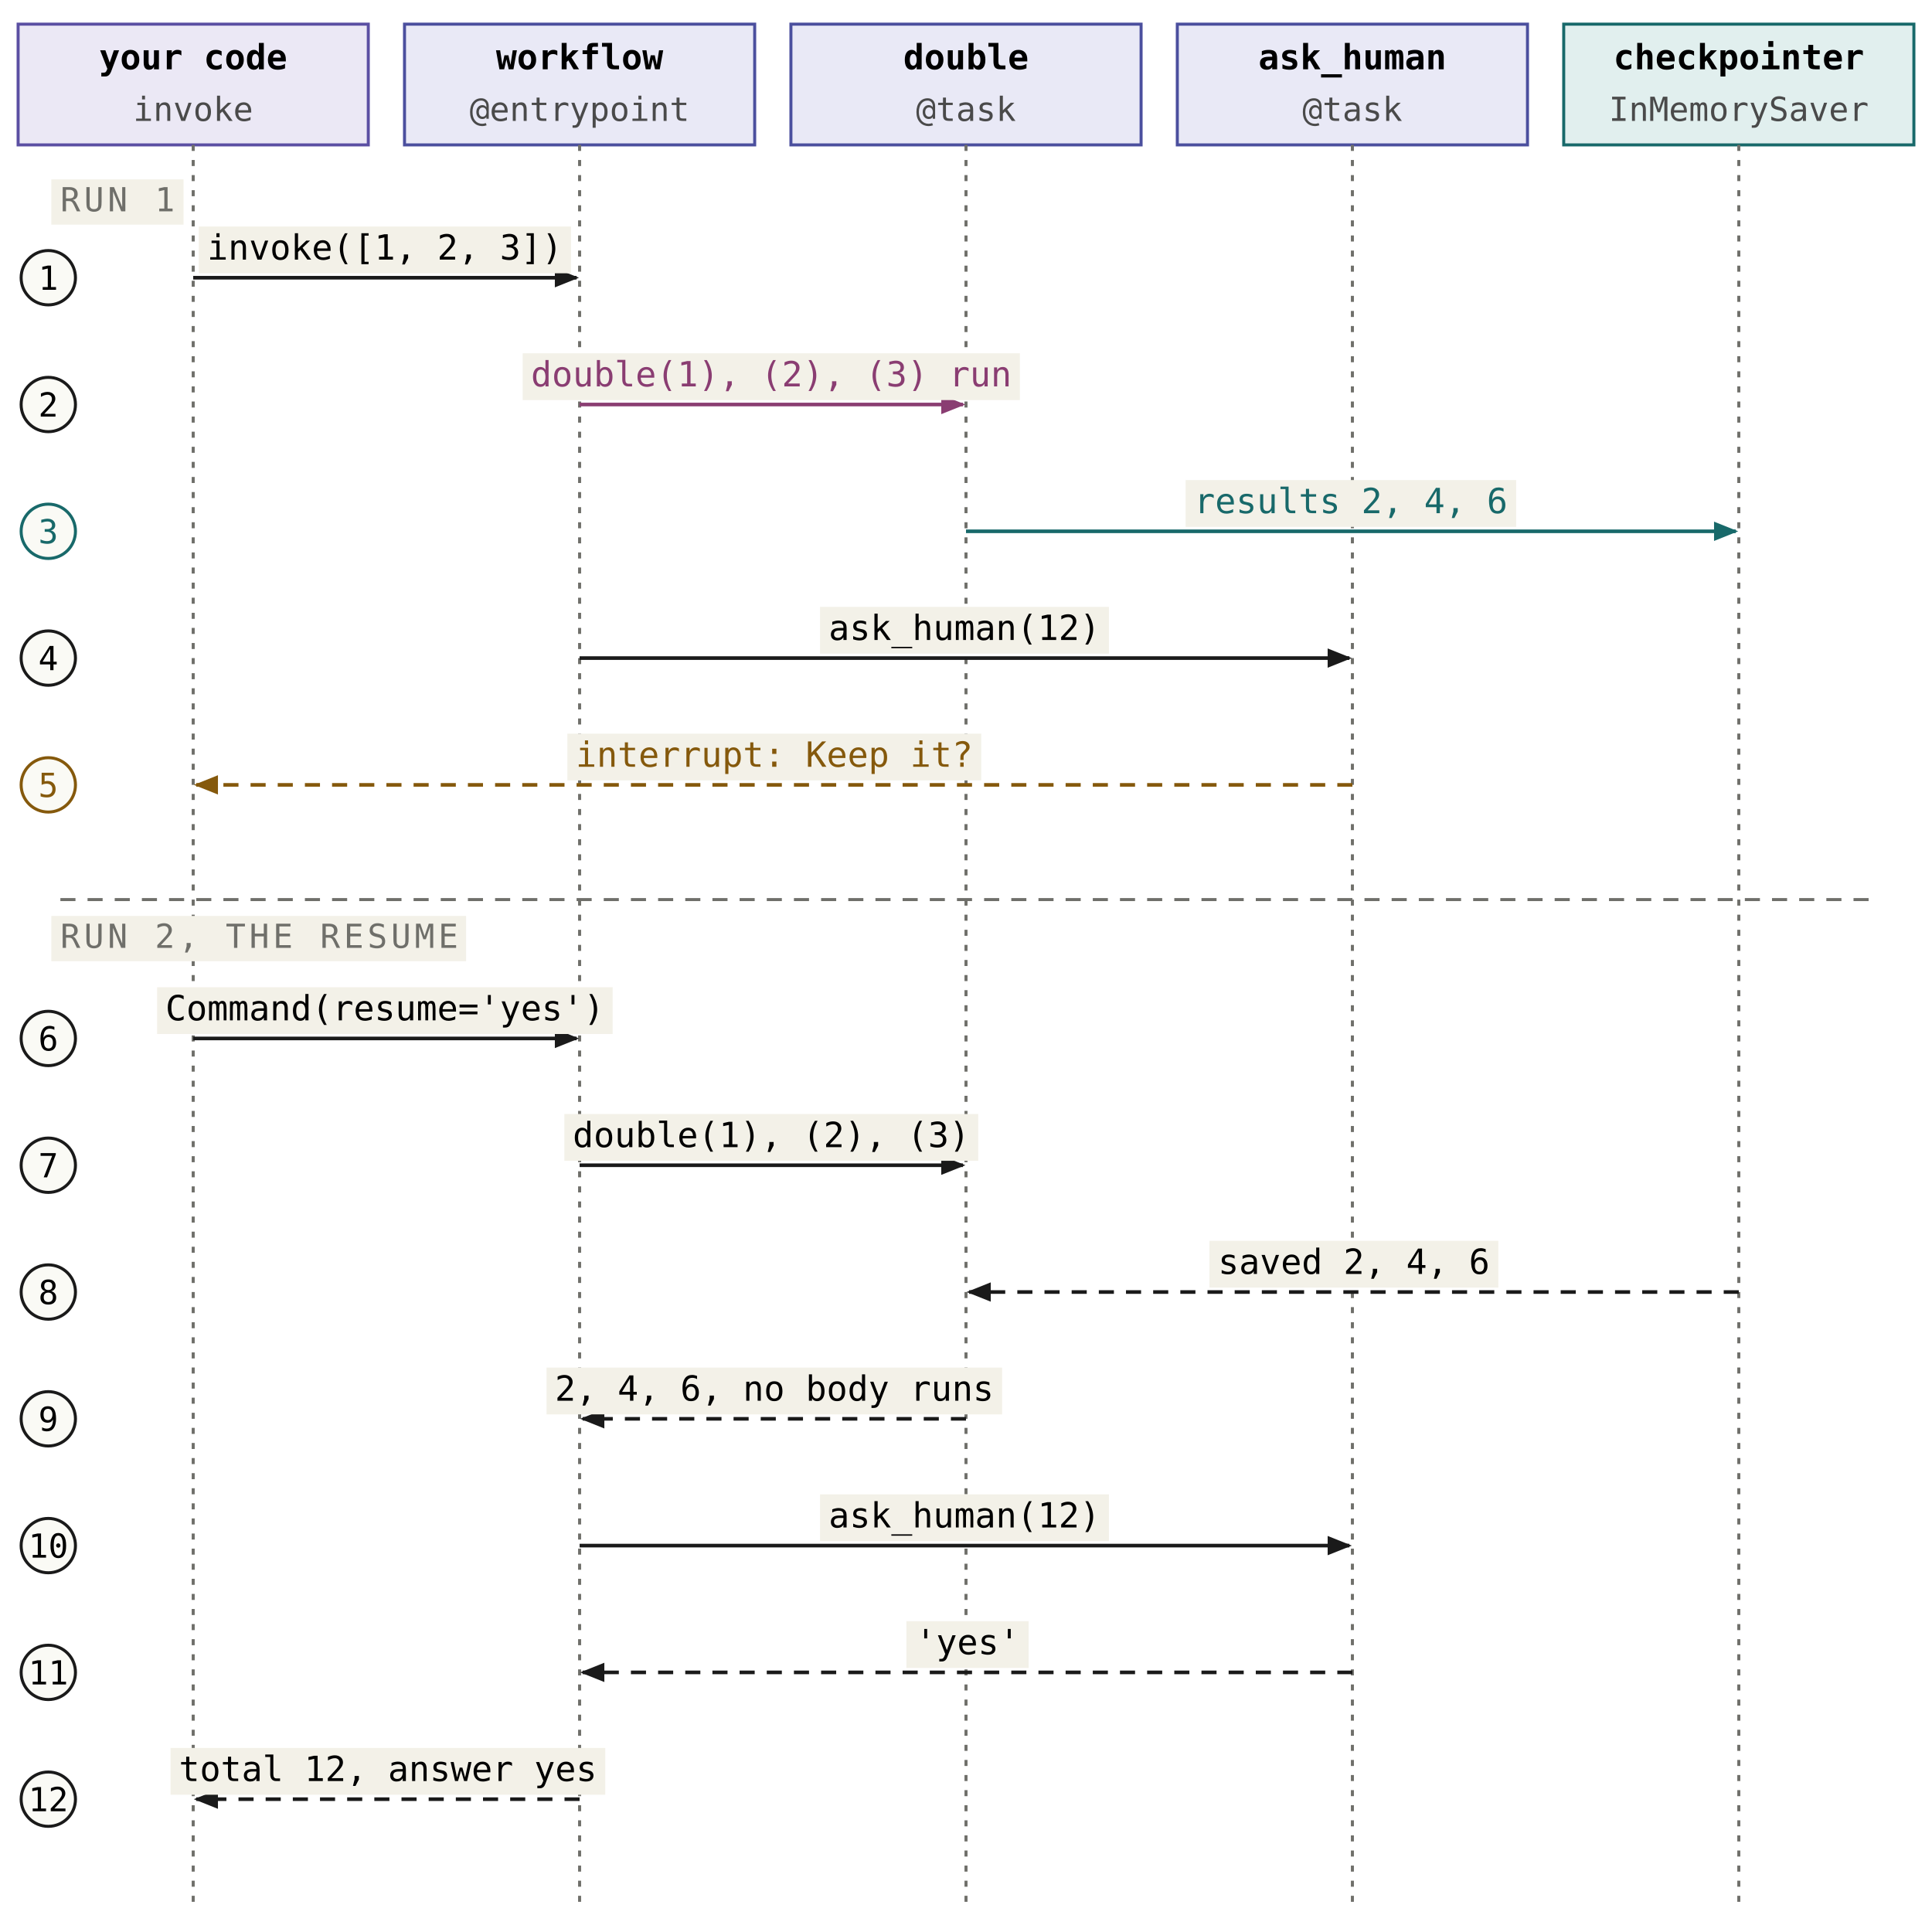
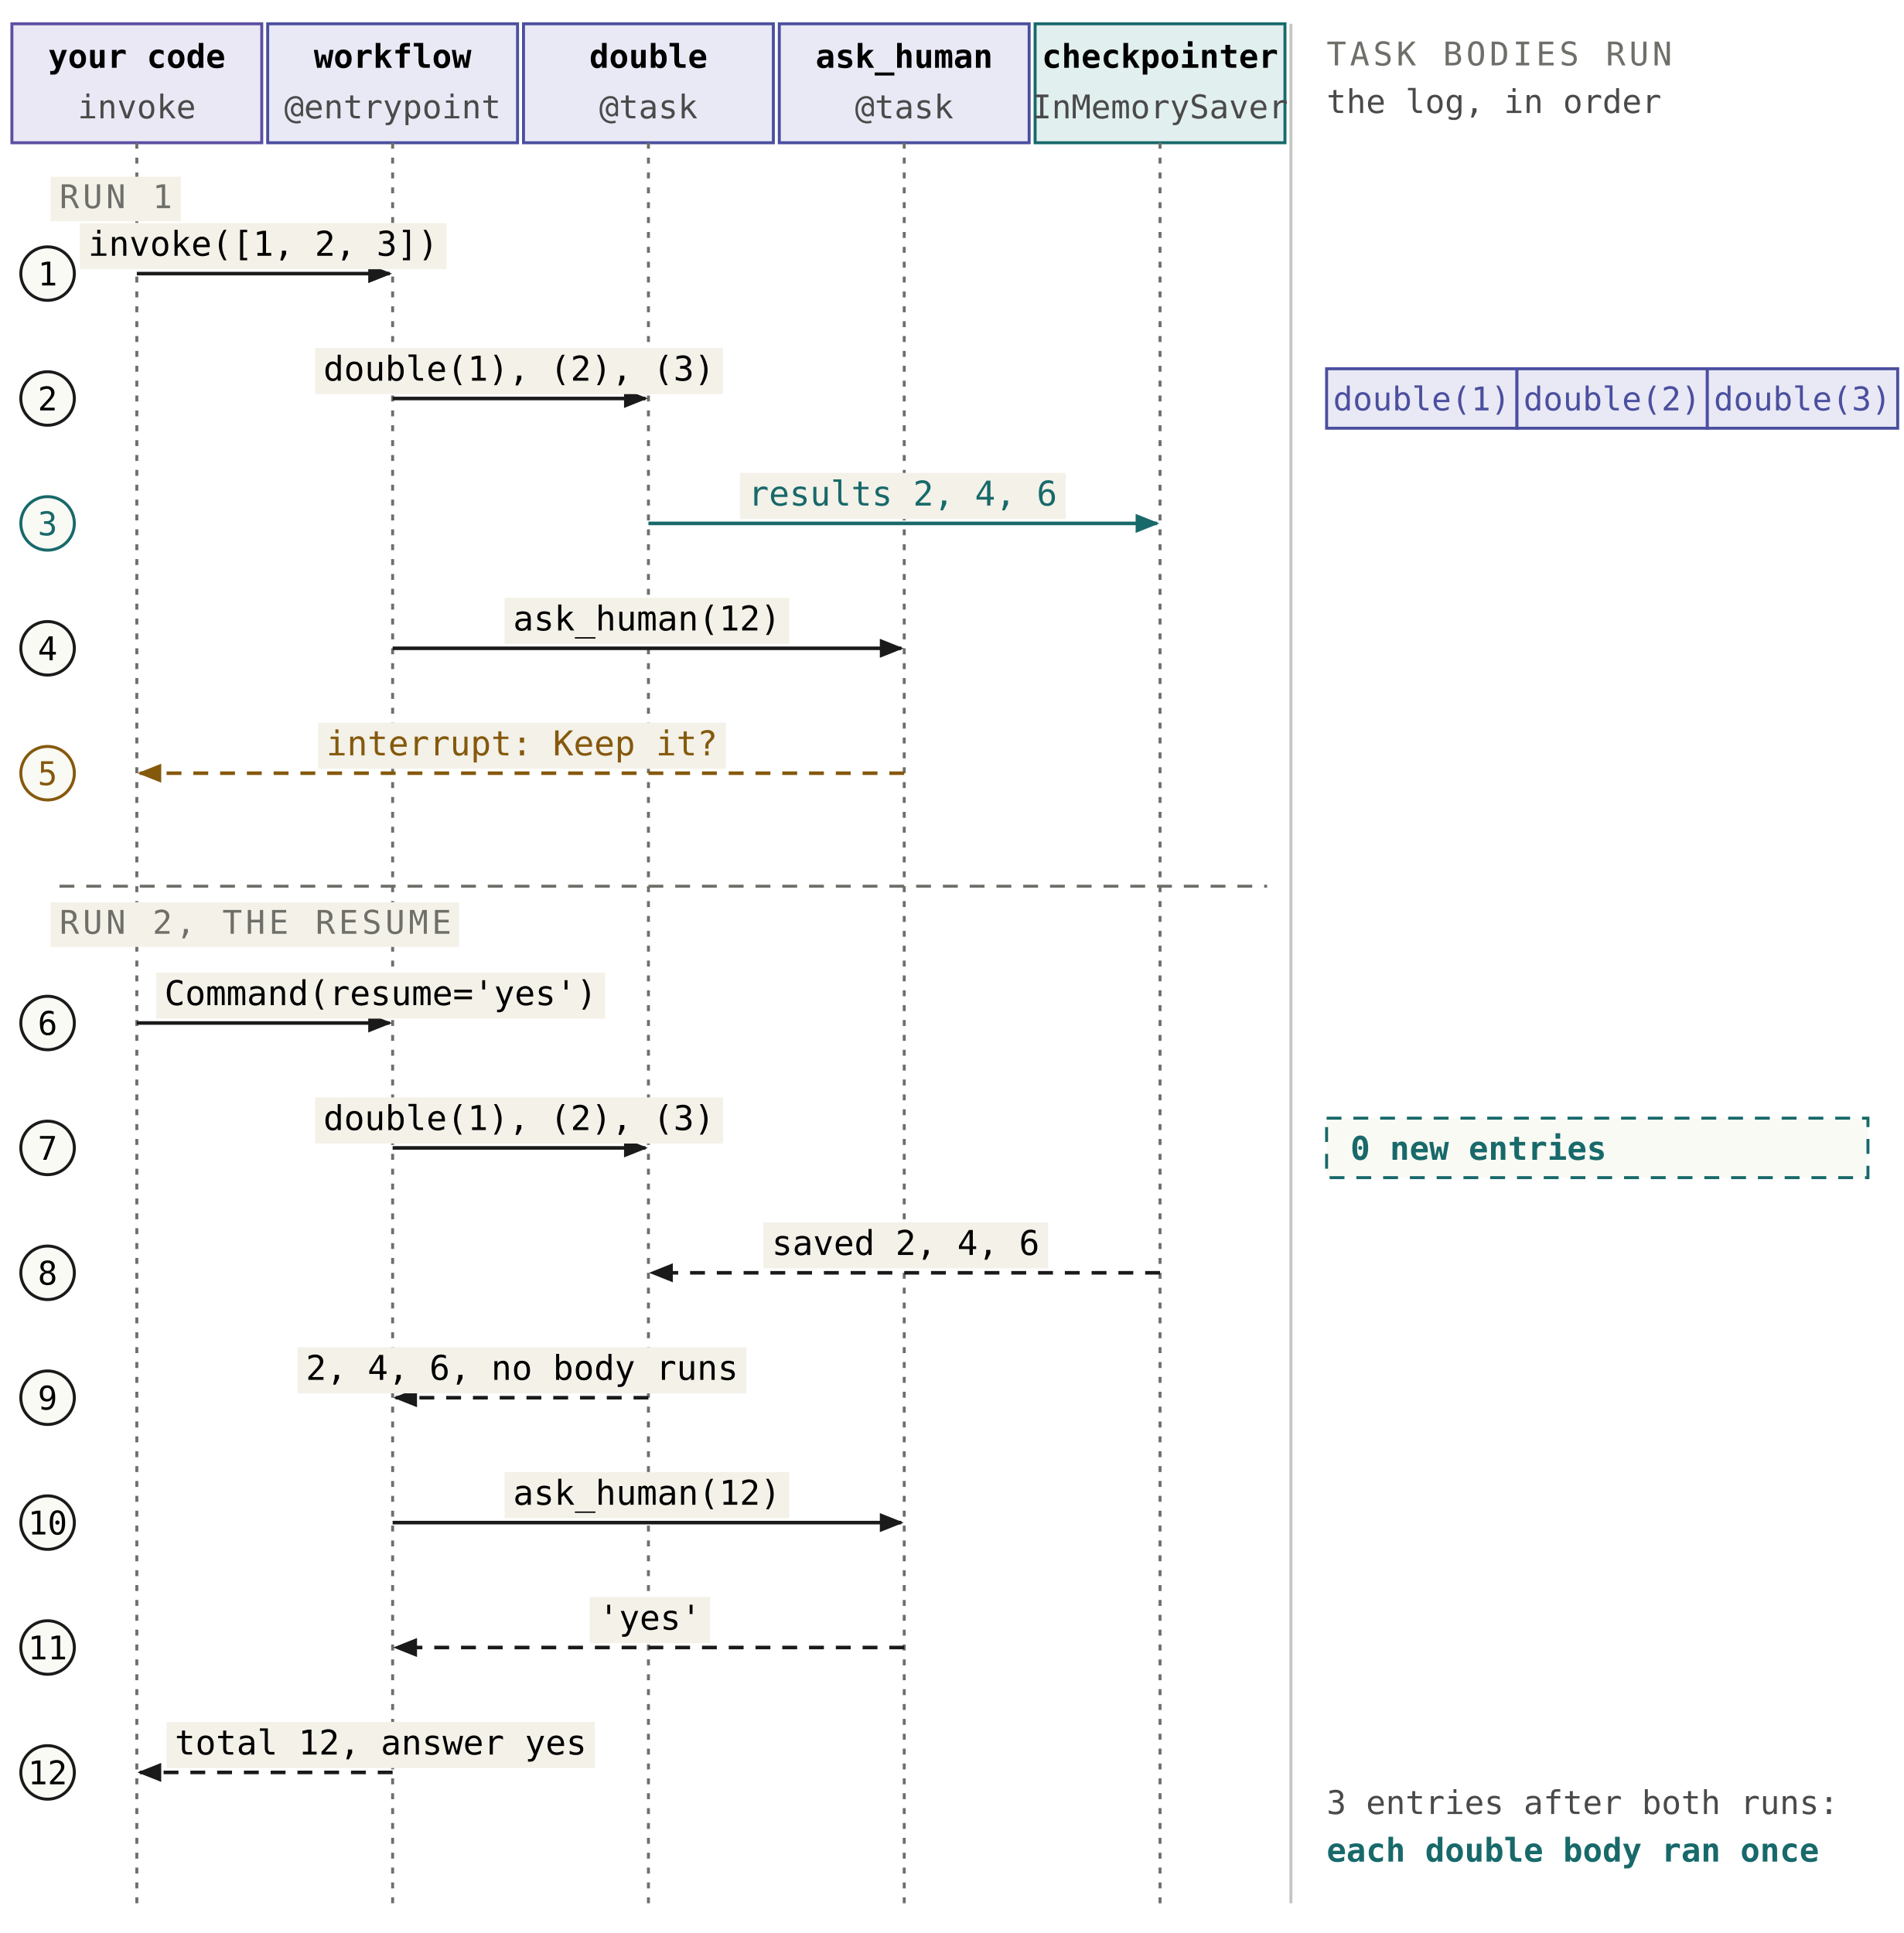
- <svg xmlns="http://www.w3.org/2000/svg" viewBox="0 0 640 640" role="img" aria-labelledby="fig-5-3-title fig-5-3-desc" font-family="JetBrains Mono, ui-monospace, monospace">
+ <svg xmlns="http://www.w3.org/2000/svg" viewBox="0 0 640 650" role="img" aria-labelledby="fig-5-3-title fig-5-3-desc" font-family="JetBrains Mono, ui-monospace, monospace">
  <defs>
    <marker id="fig-5-3-head-ink" viewBox="0 0 10 10" refX="9" refY="5" markerWidth="8" markerHeight="8" markerUnits="userSpaceOnUse" orient="auto-start-reverse">
      <path d="M0 1 L10 5 L0 9 z" fill="var(--m-ink, #1a1a1a)" />
-     </marker>
-     <marker id="fig-5-3-head-plum" viewBox="0 0 10 10" refX="9" refY="5" markerWidth="8" markerHeight="8" markerUnits="userSpaceOnUse" orient="auto-start-reverse">
-       <path d="M0 1 L10 5 L0 9 z" fill="var(--m-plum-ink, #8a3d72)" />
    </marker>
    <marker id="fig-5-3-head-teal" viewBox="0 0 10 10" refX="9" refY="5" markerWidth="8" markerHeight="8" markerUnits="userSpaceOnUse" orient="auto-start-reverse">
      <path d="M0 1 L10 5 L0 9 z" fill="var(--m-teal-ink, #18696a)" />
    </marker>
    <marker id="fig-5-3-head-amber" viewBox="0 0 10 10" refX="9" refY="5" markerWidth="8" markerHeight="8" markerUnits="userSpaceOnUse" orient="auto-start-reverse">
      <path d="M0 1 L10 5 L0 9 z" fill="var(--m-amber-ink, #85590c)" />
    </marker>
  </defs>
-   <rect x="6" y="8" width="116" height="40" fill="var(--m-violet-fill, #ebe8f5)" stroke="var(--m-violet-ink, #5b4fa3)" />
-   <text x="64" y="22.95" font-size="11.5" text-anchor="middle" font-weight="700">your code</text>
-   <text x="64" y="40.05" font-size="11" text-anchor="middle" class="m-serif" fill="var(--m-ink-soft, #4a4a4a)">invoke</text>
-   <line x1="64" y1="48" x2="64" y2="630" stroke="var(--m-ink-mute, #6f6f6a)" stroke-width="1" stroke-dasharray="2 3" />
-   <rect x="134" y="8" width="116" height="40" fill="var(--m-indigo-fill, #e9e9f6)" stroke="var(--m-indigo-ink, #4b4f9e)" />
-   <text x="192" y="22.95" font-size="11.5" text-anchor="middle" font-weight="700">workflow</text>
-   <text x="192" y="40.05" font-size="11" text-anchor="middle" class="m-serif" fill="var(--m-ink-soft, #4a4a4a)">@entrypoint</text>
-   <line x1="192" y1="48" x2="192" y2="630" stroke="var(--m-ink-mute, #6f6f6a)" stroke-width="1" stroke-dasharray="2 3" />
-   <rect x="262" y="8" width="116" height="40" fill="var(--m-indigo-fill, #e9e9f6)" stroke="var(--m-indigo-ink, #4b4f9e)" />
-   <text x="320" y="22.95" font-size="11.5" text-anchor="middle" font-weight="700">double</text>
-   <text x="320" y="40.05" font-size="11" text-anchor="middle" class="m-serif" fill="var(--m-ink-soft, #4a4a4a)">@task</text>
-   <line x1="320" y1="48" x2="320" y2="630" stroke="var(--m-ink-mute, #6f6f6a)" stroke-width="1" stroke-dasharray="2 3" />
-   <rect x="390" y="8" width="116" height="40" fill="var(--m-indigo-fill, #e9e9f6)" stroke="var(--m-indigo-ink, #4b4f9e)" />
-   <text x="448" y="22.95" font-size="11.5" text-anchor="middle" font-weight="700">ask_human</text>
-   <text x="448" y="40.05" font-size="11" text-anchor="middle" class="m-serif" fill="var(--m-ink-soft, #4a4a4a)">@task</text>
-   <line x1="448" y1="48" x2="448" y2="630" stroke="var(--m-ink-mute, #6f6f6a)" stroke-width="1" stroke-dasharray="2 3" />
-   <rect x="518" y="8" width="116" height="40" fill="var(--m-teal-fill, #e1efee)" stroke="var(--m-teal-ink, #18696a)" />
-   <text x="576" y="22.95" font-size="11.5" text-anchor="middle" font-weight="700">checkpointer</text>
-   <text x="576" y="40.05" font-size="11" text-anchor="middle" class="m-serif" fill="var(--m-ink-soft, #4a4a4a)">InMemorySaver</text>
-   <line x1="576" y1="48" x2="576" y2="630" stroke="var(--m-ink-mute, #6f6f6a)" stroke-width="1" stroke-dasharray="2 3" />
+   <rect x="4" y="8" width="84" height="40" fill="var(--m-violet-fill, #ebe8f5)" stroke="var(--m-violet-ink, #5b4fa3)" />
+   <text x="46" y="22.8" font-size="11" text-anchor="middle" font-weight="700">your code</text>
+   <text x="46" y="39.8" font-size="11" text-anchor="middle" class="m-serif" fill="var(--m-ink-soft, #4a4a4a)">invoke</text>
+   <line x1="46" y1="48" x2="46" y2="640" stroke="var(--m-ink-mute, #6f6f6a)" stroke-width="1" stroke-dasharray="2 3" />
+   <rect x="90" y="8" width="84" height="40" fill="var(--m-indigo-fill, #e9e9f6)" stroke="var(--m-indigo-ink, #4b4f9e)" />
+   <text x="132" y="22.8" font-size="11" text-anchor="middle" font-weight="700">workflow</text>
+   <text x="132" y="39.8" font-size="11" text-anchor="middle" class="m-serif" fill="var(--m-ink-soft, #4a4a4a)">@entrypoint</text>
+   <line x1="132" y1="48" x2="132" y2="640" stroke="var(--m-ink-mute, #6f6f6a)" stroke-width="1" stroke-dasharray="2 3" />
+   <rect x="176" y="8" width="84" height="40" fill="var(--m-indigo-fill, #e9e9f6)" stroke="var(--m-indigo-ink, #4b4f9e)" />
+   <text x="218" y="22.8" font-size="11" text-anchor="middle" font-weight="700">double</text>
+   <text x="218" y="39.8" font-size="11" text-anchor="middle" class="m-serif" fill="var(--m-ink-soft, #4a4a4a)">@task</text>
+   <line x1="218" y1="48" x2="218" y2="640" stroke="var(--m-ink-mute, #6f6f6a)" stroke-width="1" stroke-dasharray="2 3" />
+   <rect x="262" y="8" width="84" height="40" fill="var(--m-indigo-fill, #e9e9f6)" stroke="var(--m-indigo-ink, #4b4f9e)" />
+   <text x="304" y="22.8" font-size="11" text-anchor="middle" font-weight="700">ask_human</text>
+   <text x="304" y="39.8" font-size="11" text-anchor="middle" class="m-serif" fill="var(--m-ink-soft, #4a4a4a)">@task</text>
+   <line x1="304" y1="48" x2="304" y2="640" stroke="var(--m-ink-mute, #6f6f6a)" stroke-width="1" stroke-dasharray="2 3" />
+   <rect x="348" y="8" width="84" height="40" fill="var(--m-teal-fill, #e1efee)" stroke="var(--m-teal-ink, #18696a)" />
+   <text x="390" y="22.8" font-size="11" text-anchor="middle" font-weight="700">checkpointer</text>
+   <text x="390" y="39.8" font-size="11" text-anchor="middle" class="m-serif" fill="var(--m-ink-soft, #4a4a4a)">InMemorySaver</text>
+   <line x1="390" y1="48" x2="390" y2="640" stroke="var(--m-ink-mute, #6f6f6a)" stroke-width="1" stroke-dasharray="2 3" />
+   <text x="446" y="22" font-size="11" letter-spacing="1.2" fill="var(--m-ink-mute, #6f6f6a)">TASK BODIES RUN</text>
+   <text x="446" y="38" font-size="11" class="m-serif" fill="var(--m-ink-soft, #4a4a4a)">the log, in order</text>
+   <line x1="434" y1="8" x2="434" y2="640" stroke="var(--m-ink-mute, #6f6f6a)" stroke-width="1" stroke-opacity="0.4" />
  <rect class="m-knock" x="17" y="59.42" width="43.8" height="15" fill="var(--m-panel, #f3f1e8)" />
  <text x="20" y="70" font-size="11" letter-spacing="1.2" fill="var(--m-ink-mute, #6f6f6a)">RUN 1</text>
  <g data-beat="1">
    <animate attributeName="opacity" values="0;0;1" keyTimes="0;0;1" calcMode="spline" keySplines="0 0 1 1;0.23 1 0.32 1" dur="0.45s" begin="indefinite" fill="freeze" />
    <animateTransform attributeName="transform" type="translate" values="0 4;0 4;0 0" keyTimes="0;0;1" calcMode="spline" keySplines="0 0 1 1;0.23 1 0.32 1" dur="0.45s" begin="indefinite" fill="freeze" />
    <circle cx="16" cy="92" r="9" fill="var(--m-paper, #fafaf5)" stroke="var(--m-ink, #1a1a1a)" stroke-width="1" />
    <text x="16" y="96" font-size="11" text-anchor="middle">1</text>
-     <line x1="64" y1="92" x2="191" y2="92" stroke="var(--m-ink, #1a1a1a)" stroke-width="1.2" marker-end="url(#fig-5-3-head-ink)" />
-     <circle class="m-packet" r="3.5" fill="var(--m-ink, #1a1a1a)" opacity="0">
-       <animateMotion path="M64 92 L191 92" keyPoints="0;0;1;1" keyTimes="0;0;0.688;1" calcMode="linear" dur="0.8s" begin="indefinite" fill="freeze" />
+     <line x1="46" y1="92" x2="131" y2="92" stroke="var(--m-ink, #1a1a1a)" stroke-width="1.2" marker-end="url(#fig-5-3-head-ink)" />
+     <circle class="m-packet" r="3.5" fill="var(--m-ink, #1a1a1a)" opacity="0">
+       <animateMotion path="M46 92 L131 92" keyPoints="0;0;1;1" keyTimes="0;0;0.688;1" calcMode="linear" dur="0.8s" begin="indefinite" fill="freeze" />
      <animate attributeName="opacity" values="0;0;1;1;0" keyTimes="0;0;0.1;0.688;1" dur="0.8s" begin="indefinite" fill="freeze" />
    </circle>
-     <rect class="m-knock" x="65.85" y="75.03" width="123.3" height="15.5" fill="var(--m-panel, #f3f1e8)" />
-     <text x="127.5" y="86" font-size="11.5" text-anchor="middle">invoke([1, 2, 3])</text>
+     <rect class="m-knock" x="26.85" y="75.03" width="123.3" height="15.5" fill="var(--m-panel, #f3f1e8)" />
+     <text x="88.5" y="86" font-size="11.5" text-anchor="middle">invoke([1, 2, 3])</text>
  </g>
  <g data-beat="2">
    <animate attributeName="opacity" values="0;0;1" keyTimes="0;0.571;1" calcMode="spline" keySplines="0 0 1 1;0.23 1 0.32 1" dur="1.05s" begin="indefinite" fill="freeze" />
    <animateTransform attributeName="transform" type="translate" values="0 4;0 4;0 0" keyTimes="0;0.571;1" calcMode="spline" keySplines="0 0 1 1;0.23 1 0.32 1" dur="1.05s" begin="indefinite" fill="freeze" />
    <circle cx="16" cy="134" r="9" fill="var(--m-paper, #fafaf5)" stroke="var(--m-ink, #1a1a1a)" stroke-width="1" />
    <text x="16" y="138" font-size="11" text-anchor="middle">2</text>
-     <line x1="192" y1="134" x2="319" y2="134" stroke="var(--m-plum-ink, #8a3d72)" stroke-width="1.2" marker-end="url(#fig-5-3-head-plum)" />
-     <circle class="m-packet" r="3.5" fill="var(--m-plum-ink, #8a3d72)" opacity="0">
-       <animateMotion path="M192 134 L319 134" keyPoints="0;0;1;1" keyTimes="0;0.429;0.821;1" calcMode="linear" dur="1.4s" begin="indefinite" fill="freeze" />
+     <line x1="132" y1="134" x2="217" y2="134" stroke="var(--m-ink, #1a1a1a)" stroke-width="1.2" marker-end="url(#fig-5-3-head-ink)" />
+     <circle class="m-packet" r="3.5" fill="var(--m-ink, #1a1a1a)" opacity="0">
+       <animateMotion path="M132 134 L217 134" keyPoints="0;0;1;1" keyTimes="0;0.429;0.821;1" calcMode="linear" dur="1.4s" begin="indefinite" fill="freeze" />
      <animate attributeName="opacity" values="0;0;1;1;0" keyTimes="0;0.429;0.486;0.821;1" dur="1.4s" begin="indefinite" fill="freeze" />
    </circle>
-     <rect class="m-knock" x="173.15" y="117.03" width="164.7" height="15.5" fill="var(--m-panel, #f3f1e8)" />
-     <text x="255.5" y="128" font-size="11.5" text-anchor="middle" fill="var(--m-plum-ink, #8a3d72)">double(1), (2), (3) run</text>
+     <rect class="m-knock" x="105.95" y="117.03" width="137.1" height="15.5" fill="var(--m-panel, #f3f1e8)" />
+     <text x="174.5" y="128" font-size="11.5" text-anchor="middle">double(1), (2), (3)</text>
+     <rect x="446" y="124" width="64" height="20" fill="var(--m-indigo-fill, #e9e9f6)" stroke="var(--m-indigo-ink, #4b4f9e)" />
+     <text x="478" y="138" font-size="11" text-anchor="middle" fill="var(--m-indigo-ink, #4b4f9e)">double(1)</text>
+     <rect x="510" y="124" width="64" height="20" fill="var(--m-indigo-fill, #e9e9f6)" stroke="var(--m-indigo-ink, #4b4f9e)" />
+     <text x="542" y="138" font-size="11" text-anchor="middle" fill="var(--m-indigo-ink, #4b4f9e)">double(2)</text>
+     <rect x="574" y="124" width="64" height="20" fill="var(--m-indigo-fill, #e9e9f6)" stroke="var(--m-indigo-ink, #4b4f9e)" />
+     <text x="606" y="138" font-size="11" text-anchor="middle" fill="var(--m-indigo-ink, #4b4f9e)">double(3)</text>
  </g>
  <g data-beat="3">
    <animate attributeName="opacity" values="0;0;1" keyTimes="0;0.727;1" calcMode="spline" keySplines="0 0 1 1;0.23 1 0.32 1" dur="1.65s" begin="indefinite" fill="freeze" />
    <animateTransform attributeName="transform" type="translate" values="0 4;0 4;0 0" keyTimes="0;0.727;1" calcMode="spline" keySplines="0 0 1 1;0.23 1 0.32 1" dur="1.65s" begin="indefinite" fill="freeze" />
    <circle cx="16" cy="176" r="9" fill="var(--m-paper, #fafaf5)" stroke="var(--m-teal-ink, #18696a)" stroke-width="1" />
    <text x="16" y="180" font-size="11" text-anchor="middle" fill="var(--m-teal-ink, #18696a)">3</text>
-     <line x1="320" y1="176" x2="575" y2="176" stroke="var(--m-teal-ink, #18696a)" stroke-width="1.2" marker-end="url(#fig-5-3-head-teal)" />
+     <line x1="218" y1="176" x2="389" y2="176" stroke="var(--m-teal-ink, #18696a)" stroke-width="1.2" marker-end="url(#fig-5-3-head-teal)" />
    <circle class="m-packet" r="3.5" fill="var(--m-teal-ink, #18696a)" opacity="0">
-       <animateMotion path="M320 176 L575 176" keyPoints="0;0;1;1" keyTimes="0;0.6;0.875;1" calcMode="linear" dur="2s" begin="indefinite" fill="freeze" />
+       <animateMotion path="M218 176 L389 176" keyPoints="0;0;1;1" keyTimes="0;0.6;0.875;1" calcMode="linear" dur="2s" begin="indefinite" fill="freeze" />
      <animate attributeName="opacity" values="0;0;1;1;0" keyTimes="0;0.6;0.64;0.875;1" dur="2s" begin="indefinite" fill="freeze" />
    </circle>
-     <rect class="m-knock" x="392.75" y="159.03" width="109.5" height="15.5" fill="var(--m-panel, #f3f1e8)" />
-     <text x="447.5" y="170" font-size="11.5" text-anchor="middle" fill="var(--m-teal-ink, #18696a)">results 2, 4, 6</text>
+     <rect class="m-knock" x="248.75" y="159.03" width="109.5" height="15.5" fill="var(--m-panel, #f3f1e8)" />
+     <text x="303.5" y="170" font-size="11.5" text-anchor="middle" fill="var(--m-teal-ink, #18696a)">results 2, 4, 6</text>
  </g>
  <g data-beat="4">
    <animate attributeName="opacity" values="0;0;1" keyTimes="0;0.8;1" calcMode="spline" keySplines="0 0 1 1;0.23 1 0.32 1" dur="2.25s" begin="indefinite" fill="freeze" />
    <animateTransform attributeName="transform" type="translate" values="0 4;0 4;0 0" keyTimes="0;0.8;1" calcMode="spline" keySplines="0 0 1 1;0.23 1 0.32 1" dur="2.25s" begin="indefinite" fill="freeze" />
    <circle cx="16" cy="218" r="9" fill="var(--m-paper, #fafaf5)" stroke="var(--m-ink, #1a1a1a)" stroke-width="1" />
    <text x="16" y="222" font-size="11" text-anchor="middle">4</text>
-     <line x1="192" y1="218" x2="447" y2="218" stroke="var(--m-ink, #1a1a1a)" stroke-width="1.2" marker-end="url(#fig-5-3-head-ink)" />
-     <circle class="m-packet" r="3.5" fill="var(--m-ink, #1a1a1a)" opacity="0">
-       <animateMotion path="M192 218 L447 218" keyPoints="0;0;1;1" keyTimes="0;0.692;0.904;1" calcMode="linear" dur="2.6s" begin="indefinite" fill="freeze" />
+     <line x1="132" y1="218" x2="303" y2="218" stroke="var(--m-ink, #1a1a1a)" stroke-width="1.2" marker-end="url(#fig-5-3-head-ink)" />
+     <circle class="m-packet" r="3.5" fill="var(--m-ink, #1a1a1a)" opacity="0">
+       <animateMotion path="M132 218 L303 218" keyPoints="0;0;1;1" keyTimes="0;0.692;0.904;1" calcMode="linear" dur="2.6s" begin="indefinite" fill="freeze" />
      <animate attributeName="opacity" values="0;0;1;1;0" keyTimes="0;0.692;0.723;0.904;1" dur="2.6s" begin="indefinite" fill="freeze" />
    </circle>
-     <rect class="m-knock" x="271.65" y="201.03" width="95.7" height="15.5" fill="var(--m-panel, #f3f1e8)" />
-     <text x="319.5" y="212" font-size="11.5" text-anchor="middle">ask_human(12)</text>
+     <rect class="m-knock" x="169.65" y="201.03" width="95.7" height="15.5" fill="var(--m-panel, #f3f1e8)" />
+     <text x="217.5" y="212" font-size="11.5" text-anchor="middle">ask_human(12)</text>
  </g>
  <g data-beat="5">
    <animate attributeName="opacity" values="0;0;1" keyTimes="0;0.842;1" calcMode="spline" keySplines="0 0 1 1;0.23 1 0.32 1" dur="2.85s" begin="indefinite" fill="freeze" />
    <animateTransform attributeName="transform" type="translate" values="0 4;0 4;0 0" keyTimes="0;0.842;1" calcMode="spline" keySplines="0 0 1 1;0.23 1 0.32 1" dur="2.85s" begin="indefinite" fill="freeze" />
    <circle cx="16" cy="260" r="9" fill="var(--m-paper, #fafaf5)" stroke="var(--m-amber-ink, #85590c)" stroke-width="1" />
    <text x="16" y="264" font-size="11" text-anchor="middle" fill="var(--m-amber-ink, #85590c)">5</text>
-     <line x1="448" y1="260" x2="65" y2="260" stroke="var(--m-amber-ink, #85590c)" stroke-width="1.2" stroke-dasharray="5 4" marker-end="url(#fig-5-3-head-amber)" />
+     <line x1="304" y1="260" x2="47" y2="260" stroke="var(--m-amber-ink, #85590c)" stroke-width="1.2" stroke-dasharray="5 4" marker-end="url(#fig-5-3-head-amber)" />
    <circle class="m-packet" r="3.5" fill="var(--m-amber-ink, #85590c)" opacity="0">
-       <animateMotion path="M448 260 L65 260" keyPoints="0;0;1;1" keyTimes="0;0.75;0.922;1" calcMode="linear" dur="3.2s" begin="indefinite" fill="freeze" />
+       <animateMotion path="M304 260 L47 260" keyPoints="0;0;1;1" keyTimes="0;0.75;0.922;1" calcMode="linear" dur="3.2s" begin="indefinite" fill="freeze" />
      <animate attributeName="opacity" values="0;0;1;1;0" keyTimes="0;0.75;0.775;0.922;1" dur="3.2s" begin="indefinite" fill="freeze" />
    </circle>
-     <rect class="m-knock" x="187.95" y="243.03" width="137.1" height="15.5" fill="var(--m-panel, #f3f1e8)" />
-     <text x="256.5" y="254" font-size="11.5" text-anchor="middle" fill="var(--m-amber-ink, #85590c)">interrupt: Keep it?</text>
-     <line x1="20" y1="298" x2="620" y2="298" stroke="var(--m-ink-mute, #6f6f6a)" stroke-width="1" stroke-dasharray="5 4" />
+     <rect class="m-knock" x="106.95" y="243.03" width="137.1" height="15.5" fill="var(--m-panel, #f3f1e8)" />
+     <text x="175.5" y="254" font-size="11.5" text-anchor="middle" fill="var(--m-amber-ink, #85590c)">interrupt: Keep it?</text>
+     <line x1="20" y1="298" x2="426" y2="298" stroke="var(--m-ink-mute, #6f6f6a)" stroke-width="1" stroke-dasharray="5 4" />
    <rect class="m-knock" x="17" y="303.42" width="137.4" height="15" fill="var(--m-panel, #f3f1e8)" />
    <text x="20" y="314" font-size="11" letter-spacing="1.2" fill="var(--m-ink-mute, #6f6f6a)">RUN 2, THE RESUME</text>
  </g>
  <g data-beat="6">
    <animate attributeName="opacity" values="0;0;1" keyTimes="0;0.87;1" calcMode="spline" keySplines="0 0 1 1;0.23 1 0.32 1" dur="3.45s" begin="indefinite" fill="freeze" />
    <animateTransform attributeName="transform" type="translate" values="0 4;0 4;0 0" keyTimes="0;0.87;1" calcMode="spline" keySplines="0 0 1 1;0.23 1 0.32 1" dur="3.45s" begin="indefinite" fill="freeze" />
    <circle cx="16" cy="344" r="9" fill="var(--m-paper, #fafaf5)" stroke="var(--m-ink, #1a1a1a)" stroke-width="1" />
    <text x="16" y="348" font-size="11" text-anchor="middle">6</text>
-     <line x1="64" y1="344" x2="191" y2="344" stroke="var(--m-ink, #1a1a1a)" stroke-width="1.2" marker-end="url(#fig-5-3-head-ink)" />
-     <circle class="m-packet" r="3.5" fill="var(--m-ink, #1a1a1a)" opacity="0">
-       <animateMotion path="M64 344 L191 344" keyPoints="0;0;1;1" keyTimes="0;0.789;0.934;1" calcMode="linear" dur="3.8s" begin="indefinite" fill="freeze" />
+     <line x1="46" y1="344" x2="131" y2="344" stroke="var(--m-ink, #1a1a1a)" stroke-width="1.2" marker-end="url(#fig-5-3-head-ink)" />
+     <circle class="m-packet" r="3.5" fill="var(--m-ink, #1a1a1a)" opacity="0">
+       <animateMotion path="M46 344 L131 344" keyPoints="0;0;1;1" keyTimes="0;0.789;0.934;1" calcMode="linear" dur="3.8s" begin="indefinite" fill="freeze" />
      <animate attributeName="opacity" values="0;0;1;1;0" keyTimes="0;0.789;0.811;0.934;1" dur="3.8s" begin="indefinite" fill="freeze" />
    </circle>
-     <rect class="m-knock" x="52.05" y="327.03" width="150.9" height="15.5" fill="var(--m-panel, #f3f1e8)" />
-     <text x="127.5" y="338" font-size="11.5" text-anchor="middle">Command(resume='yes')</text>
+     <rect class="m-knock" x="52.55" y="327.03" width="150.9" height="15.5" fill="var(--m-panel, #f3f1e8)" />
+     <text x="128" y="338" font-size="11.5" text-anchor="middle">Command(resume='yes')</text>
  </g>
  <g data-beat="7">
    <animate attributeName="opacity" values="0;0;1" keyTimes="0;0.889;1" calcMode="spline" keySplines="0 0 1 1;0.23 1 0.32 1" dur="4.05s" begin="indefinite" fill="freeze" />
    <animateTransform attributeName="transform" type="translate" values="0 4;0 4;0 0" keyTimes="0;0.889;1" calcMode="spline" keySplines="0 0 1 1;0.23 1 0.32 1" dur="4.05s" begin="indefinite" fill="freeze" />
    <circle cx="16" cy="386" r="9" fill="var(--m-paper, #fafaf5)" stroke="var(--m-ink, #1a1a1a)" stroke-width="1" />
    <text x="16" y="390" font-size="11" text-anchor="middle">7</text>
-     <line x1="192" y1="386" x2="319" y2="386" stroke="var(--m-ink, #1a1a1a)" stroke-width="1.2" marker-end="url(#fig-5-3-head-ink)" />
-     <circle class="m-packet" r="3.5" fill="var(--m-ink, #1a1a1a)" opacity="0">
-       <animateMotion path="M192 386 L319 386" keyPoints="0;0;1;1" keyTimes="0;0.818;0.943;1" calcMode="linear" dur="4.4s" begin="indefinite" fill="freeze" />
+     <line x1="132" y1="386" x2="217" y2="386" stroke="var(--m-ink, #1a1a1a)" stroke-width="1.2" marker-end="url(#fig-5-3-head-ink)" />
+     <circle class="m-packet" r="3.5" fill="var(--m-ink, #1a1a1a)" opacity="0">
+       <animateMotion path="M132 386 L217 386" keyPoints="0;0;1;1" keyTimes="0;0.818;0.943;1" calcMode="linear" dur="4.4s" begin="indefinite" fill="freeze" />
      <animate attributeName="opacity" values="0;0;1;1;0" keyTimes="0;0.818;0.836;0.943;1" dur="4.4s" begin="indefinite" fill="freeze" />
    </circle>
-     <rect class="m-knock" x="186.95" y="369.03" width="137.1" height="15.5" fill="var(--m-panel, #f3f1e8)" />
-     <text x="255.5" y="380" font-size="11.5" text-anchor="middle">double(1), (2), (3)</text>
+     <rect class="m-knock" x="105.95" y="369.03" width="137.1" height="15.5" fill="var(--m-panel, #f3f1e8)" />
+     <text x="174.5" y="380" font-size="11.5" text-anchor="middle">double(1), (2), (3)</text>
+     <rect x="446" y="376" width="182" height="20" fill="var(--m-paper, #fafaf5)" stroke="var(--m-teal-ink, #18696a)" stroke-dasharray="5 4" />
+     <text x="454" y="390" font-size="11" font-weight="700" fill="var(--m-teal-ink, #18696a)">0 new entries</text>
  </g>
  <g data-beat="8">
    <animate attributeName="opacity" values="0;0;1" keyTimes="0;0.903;1" calcMode="spline" keySplines="0 0 1 1;0.23 1 0.32 1" dur="4.65s" begin="indefinite" fill="freeze" />
    <animateTransform attributeName="transform" type="translate" values="0 4;0 4;0 0" keyTimes="0;0.903;1" calcMode="spline" keySplines="0 0 1 1;0.23 1 0.32 1" dur="4.65s" begin="indefinite" fill="freeze" />
    <circle cx="16" cy="428" r="9" fill="var(--m-paper, #fafaf5)" stroke="var(--m-ink, #1a1a1a)" stroke-width="1" />
    <text x="16" y="432" font-size="11" text-anchor="middle">8</text>
-     <line x1="576" y1="428" x2="321" y2="428" stroke="var(--m-ink, #1a1a1a)" stroke-width="1.2" stroke-dasharray="5 4" marker-end="url(#fig-5-3-head-ink)" />
-     <circle class="m-packet" r="3.5" fill="var(--m-ink, #1a1a1a)" opacity="0">
-       <animateMotion path="M576 428 L321 428" keyPoints="0;0;1;1" keyTimes="0;0.84;0.95;1" calcMode="linear" dur="5s" begin="indefinite" fill="freeze" />
+     <line x1="390" y1="428" x2="219" y2="428" stroke="var(--m-ink, #1a1a1a)" stroke-width="1.2" stroke-dasharray="5 4" marker-end="url(#fig-5-3-head-ink)" />
+     <circle class="m-packet" r="3.5" fill="var(--m-ink, #1a1a1a)" opacity="0">
+       <animateMotion path="M390 428 L219 428" keyPoints="0;0;1;1" keyTimes="0;0.84;0.95;1" calcMode="linear" dur="5s" begin="indefinite" fill="freeze" />
      <animate attributeName="opacity" values="0;0;1;1;0" keyTimes="0;0.84;0.856;0.95;1" dur="5s" begin="indefinite" fill="freeze" />
    </circle>
-     <rect class="m-knock" x="400.65" y="411.03" width="95.7" height="15.5" fill="var(--m-panel, #f3f1e8)" />
-     <text x="448.5" y="422" font-size="11.5" text-anchor="middle">saved 2, 4, 6</text>
+     <rect class="m-knock" x="256.65" y="411.03" width="95.7" height="15.5" fill="var(--m-panel, #f3f1e8)" />
+     <text x="304.5" y="422" font-size="11.5" text-anchor="middle">saved 2, 4, 6</text>
  </g>
  <g data-beat="9">
    <animate attributeName="opacity" values="0;0;1" keyTimes="0;0.914;1" calcMode="spline" keySplines="0 0 1 1;0.23 1 0.32 1" dur="5.25s" begin="indefinite" fill="freeze" />
    <animateTransform attributeName="transform" type="translate" values="0 4;0 4;0 0" keyTimes="0;0.914;1" calcMode="spline" keySplines="0 0 1 1;0.23 1 0.32 1" dur="5.25s" begin="indefinite" fill="freeze" />
    <circle cx="16" cy="470" r="9" fill="var(--m-paper, #fafaf5)" stroke="var(--m-ink, #1a1a1a)" stroke-width="1" />
    <text x="16" y="474" font-size="11" text-anchor="middle">9</text>
-     <line x1="320" y1="470" x2="193" y2="470" stroke="var(--m-ink, #1a1a1a)" stroke-width="1.2" stroke-dasharray="5 4" marker-end="url(#fig-5-3-head-ink)" />
-     <circle class="m-packet" r="3.5" fill="var(--m-ink, #1a1a1a)" opacity="0">
-       <animateMotion path="M320 470 L193 470" keyPoints="0;0;1;1" keyTimes="0;0.857;0.955;1" calcMode="linear" dur="5.6s" begin="indefinite" fill="freeze" />
+     <line x1="218" y1="470" x2="133" y2="470" stroke="var(--m-ink, #1a1a1a)" stroke-width="1.2" stroke-dasharray="5 4" marker-end="url(#fig-5-3-head-ink)" />
+     <circle class="m-packet" r="3.5" fill="var(--m-ink, #1a1a1a)" opacity="0">
+       <animateMotion path="M218 470 L133 470" keyPoints="0;0;1;1" keyTimes="0;0.857;0.955;1" calcMode="linear" dur="5.6s" begin="indefinite" fill="freeze" />
      <animate attributeName="opacity" values="0;0;1;1;0" keyTimes="0;0.857;0.871;0.955;1" dur="5.6s" begin="indefinite" fill="freeze" />
    </circle>
-     <rect class="m-knock" x="181.05" y="453.03" width="150.9" height="15.5" fill="var(--m-panel, #f3f1e8)" />
-     <text x="256.5" y="464" font-size="11.5" text-anchor="middle">2, 4, 6, no body runs</text>
+     <rect class="m-knock" x="100.05" y="453.03" width="150.9" height="15.5" fill="var(--m-panel, #f3f1e8)" />
+     <text x="175.5" y="464" font-size="11.5" text-anchor="middle">2, 4, 6, no body runs</text>
  </g>
  <g data-beat="10">
    <animate attributeName="opacity" values="0;0;1" keyTimes="0;0.923;1" calcMode="spline" keySplines="0 0 1 1;0.23 1 0.32 1" dur="5.85s" begin="indefinite" fill="freeze" />
    <animateTransform attributeName="transform" type="translate" values="0 4;0 4;0 0" keyTimes="0;0.923;1" calcMode="spline" keySplines="0 0 1 1;0.23 1 0.32 1" dur="5.85s" begin="indefinite" fill="freeze" />
    <circle cx="16" cy="512" r="9" fill="var(--m-paper, #fafaf5)" stroke="var(--m-ink, #1a1a1a)" stroke-width="1" />
    <text x="16" y="516" font-size="11" text-anchor="middle">10</text>
-     <line x1="192" y1="512" x2="447" y2="512" stroke="var(--m-ink, #1a1a1a)" stroke-width="1.2" marker-end="url(#fig-5-3-head-ink)" />
-     <circle class="m-packet" r="3.5" fill="var(--m-ink, #1a1a1a)" opacity="0">
-       <animateMotion path="M192 512 L447 512" keyPoints="0;0;1;1" keyTimes="0;0.871;0.96;1" calcMode="linear" dur="6.2s" begin="indefinite" fill="freeze" />
+     <line x1="132" y1="512" x2="303" y2="512" stroke="var(--m-ink, #1a1a1a)" stroke-width="1.2" marker-end="url(#fig-5-3-head-ink)" />
+     <circle class="m-packet" r="3.5" fill="var(--m-ink, #1a1a1a)" opacity="0">
+       <animateMotion path="M132 512 L303 512" keyPoints="0;0;1;1" keyTimes="0;0.871;0.96;1" calcMode="linear" dur="6.2s" begin="indefinite" fill="freeze" />
      <animate attributeName="opacity" values="0;0;1;1;0" keyTimes="0;0.871;0.884;0.96;1" dur="6.2s" begin="indefinite" fill="freeze" />
    </circle>
-     <rect class="m-knock" x="271.65" y="495.03" width="95.7" height="15.5" fill="var(--m-panel, #f3f1e8)" />
-     <text x="319.5" y="506" font-size="11.5" text-anchor="middle">ask_human(12)</text>
+     <rect class="m-knock" x="169.65" y="495.03" width="95.7" height="15.5" fill="var(--m-panel, #f3f1e8)" />
+     <text x="217.5" y="506" font-size="11.5" text-anchor="middle">ask_human(12)</text>
  </g>
  <g data-beat="11">
    <animate attributeName="opacity" values="0;0;1" keyTimes="0;0.93;1" calcMode="spline" keySplines="0 0 1 1;0.23 1 0.32 1" dur="6.45s" begin="indefinite" fill="freeze" />
    <animateTransform attributeName="transform" type="translate" values="0 4;0 4;0 0" keyTimes="0;0.93;1" calcMode="spline" keySplines="0 0 1 1;0.23 1 0.32 1" dur="6.45s" begin="indefinite" fill="freeze" />
    <circle cx="16" cy="554" r="9" fill="var(--m-paper, #fafaf5)" stroke="var(--m-ink, #1a1a1a)" stroke-width="1" />
    <text x="16" y="558" font-size="11" text-anchor="middle">11</text>
-     <line x1="448" y1="554" x2="193" y2="554" stroke="var(--m-ink, #1a1a1a)" stroke-width="1.2" stroke-dasharray="5 4" marker-end="url(#fig-5-3-head-ink)" />
-     <circle class="m-packet" r="3.5" fill="var(--m-ink, #1a1a1a)" opacity="0">
-       <animateMotion path="M448 554 L193 554" keyPoints="0;0;1;1" keyTimes="0;0.882;0.963;1" calcMode="linear" dur="6.8s" begin="indefinite" fill="freeze" />
+     <line x1="304" y1="554" x2="133" y2="554" stroke="var(--m-ink, #1a1a1a)" stroke-width="1.2" stroke-dasharray="5 4" marker-end="url(#fig-5-3-head-ink)" />
+     <circle class="m-packet" r="3.5" fill="var(--m-ink, #1a1a1a)" opacity="0">
+       <animateMotion path="M304 554 L133 554" keyPoints="0;0;1;1" keyTimes="0;0.882;0.963;1" calcMode="linear" dur="6.8s" begin="indefinite" fill="freeze" />
      <animate attributeName="opacity" values="0;0;1;1;0" keyTimes="0;0.882;0.894;0.963;1" dur="6.8s" begin="indefinite" fill="freeze" />
    </circle>
-     <rect class="m-knock" x="300.25" y="537.03" width="40.5" height="15.5" fill="var(--m-panel, #f3f1e8)" />
-     <text x="320.5" y="548" font-size="11.5" text-anchor="middle">'yes'</text>
+     <rect class="m-knock" x="198.25" y="537.03" width="40.5" height="15.5" fill="var(--m-panel, #f3f1e8)" />
+     <text x="218.5" y="548" font-size="11.5" text-anchor="middle">'yes'</text>
  </g>
  <g data-beat="12">
    <animate attributeName="opacity" values="0;0;1" keyTimes="0;0.936;1" calcMode="spline" keySplines="0 0 1 1;0.23 1 0.32 1" dur="7.05s" begin="indefinite" fill="freeze" />
    <animateTransform attributeName="transform" type="translate" values="0 4;0 4;0 0" keyTimes="0;0.936;1" calcMode="spline" keySplines="0 0 1 1;0.23 1 0.32 1" dur="7.05s" begin="indefinite" fill="freeze" />
    <circle cx="16" cy="596" r="9" fill="var(--m-paper, #fafaf5)" stroke="var(--m-ink, #1a1a1a)" stroke-width="1" />
    <text x="16" y="600" font-size="11" text-anchor="middle">12</text>
-     <line x1="192" y1="596" x2="65" y2="596" stroke="var(--m-ink, #1a1a1a)" stroke-width="1.2" stroke-dasharray="5 4" marker-end="url(#fig-5-3-head-ink)" />
-     <circle class="m-packet" r="3.5" fill="var(--m-ink, #1a1a1a)" opacity="0">
-       <animateMotion path="M192 596 L65 596" keyPoints="0;0;1;1" keyTimes="0;0.892;0.966;1" calcMode="linear" dur="7.4s" begin="indefinite" fill="freeze" />
+     <line x1="132" y1="596" x2="47" y2="596" stroke="var(--m-ink, #1a1a1a)" stroke-width="1.2" stroke-dasharray="5 4" marker-end="url(#fig-5-3-head-ink)" />
+     <circle class="m-packet" r="3.5" fill="var(--m-ink, #1a1a1a)" opacity="0">
+       <animateMotion path="M132 596 L47 596" keyPoints="0;0;1;1" keyTimes="0;0.892;0.966;1" calcMode="linear" dur="7.4s" begin="indefinite" fill="freeze" />
      <animate attributeName="opacity" values="0;0;1;1;0" keyTimes="0;0.892;0.903;0.966;1" dur="7.4s" begin="indefinite" fill="freeze" />
    </circle>
-     <rect class="m-knock" x="56.5" y="579.03" width="144" height="15.5" fill="var(--m-panel, #f3f1e8)" />
-     <text x="128.5" y="590" font-size="11.5" text-anchor="middle">total 12, answer yes</text>
-   </g>
+     <rect class="m-knock" x="56" y="579.03" width="144" height="15.5" fill="var(--m-panel, #f3f1e8)" />
+     <text x="128" y="590" font-size="11.5" text-anchor="middle">total 12, answer yes</text>
+   </g>
+   <text x="446" y="610" font-size="11" class="m-serif" fill="var(--m-ink-soft, #4a4a4a)">3 entries after both runs:</text>
+   <text x="446" y="626" font-size="11" font-weight="700" class="m-serif" fill="var(--m-teal-ink, #18696a)">each double body ran once</text>
</svg>
